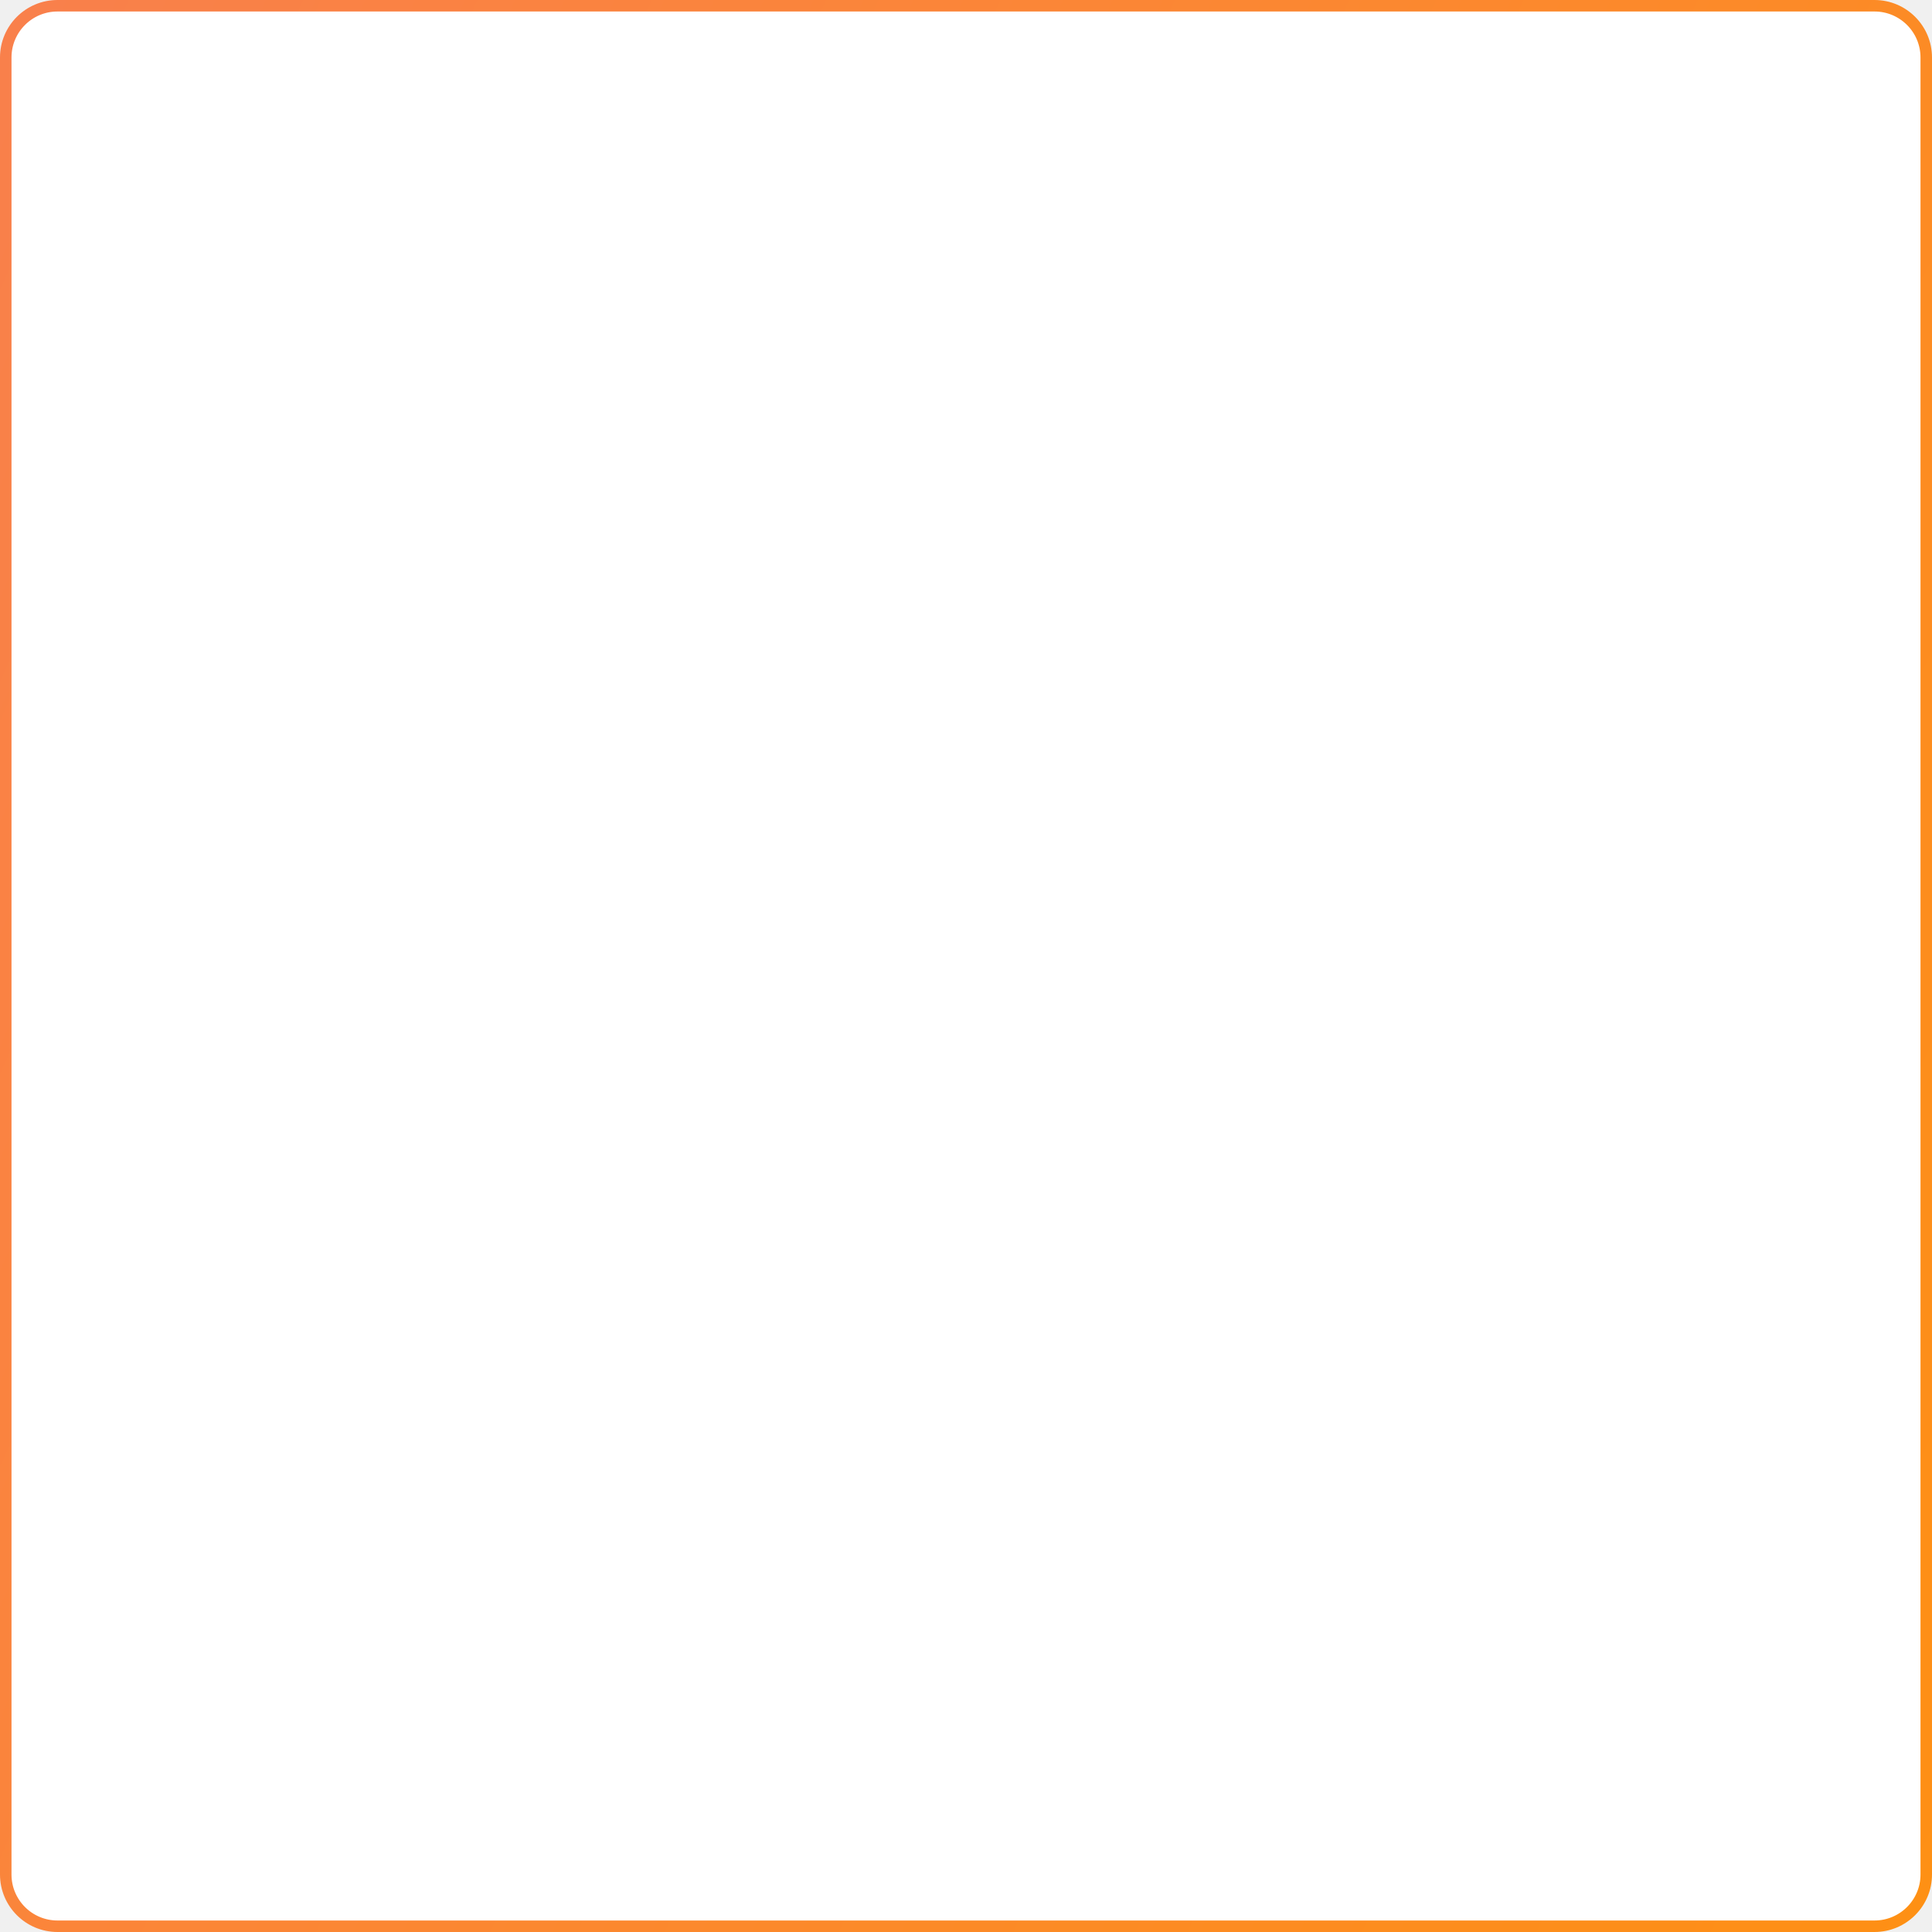
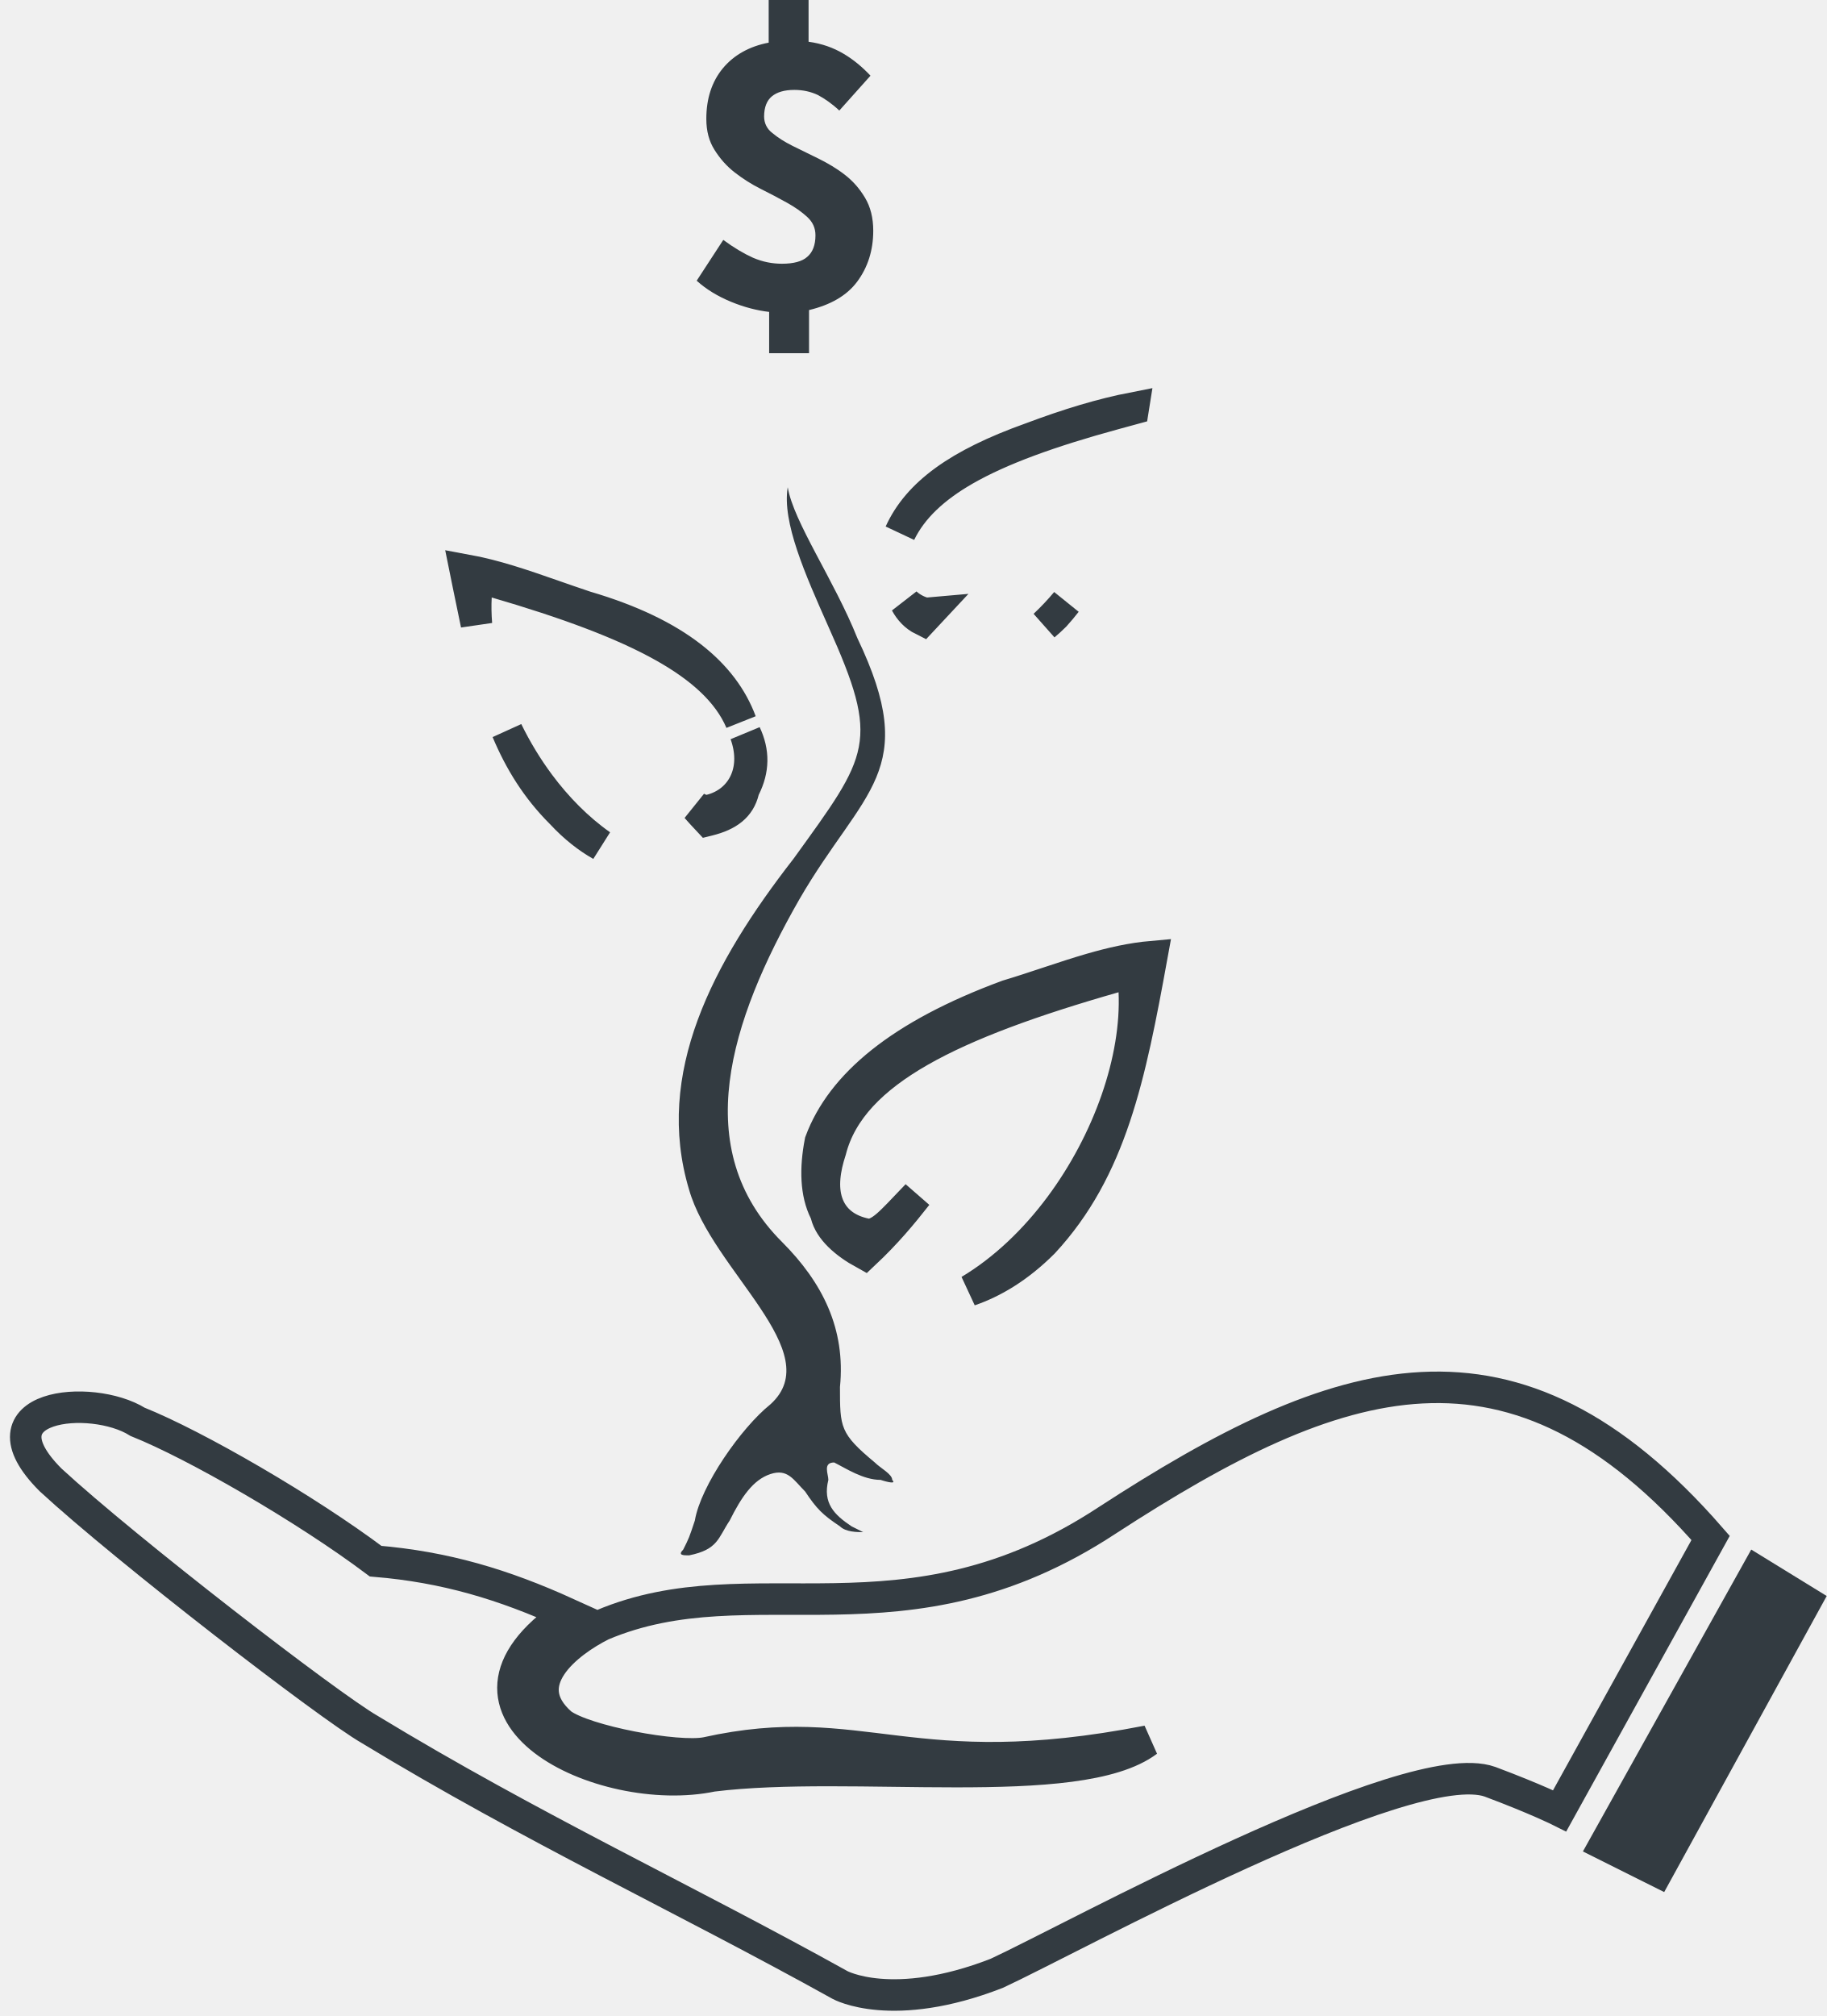
- <svg xmlns="http://www.w3.org/2000/svg" width="168" height="168" viewBox="0 0 168 168" fill="none">
-   <rect x="0.5" y="0.5" width="167" height="167" rx="4.5" fill="white" stroke="url(#paint0_linear_50701_154)" />
-   <defs>
-     <linearGradient id="paint0_linear_50701_154" x1="-7.443" y1="24.889" x2="195.1" y2="114.913" gradientUnits="userSpaceOnUse">
-       <stop stop-color="#F9804B" />
-       <stop offset="1" stop-color="#FE9013" />
-     </linearGradient>
-   </defs>
+ <svg xmlns="http://www.w3.org/2000/svg" width="87" height="96" viewBox="0 0 87 96" fill="none">
+   <path d="M39.974 5.264C39.624 4.936 39.275 4.696 38.947 4.521C38.62 4.368 38.248 4.281 37.833 4.281C37.353 4.281 37.003 4.39 36.763 4.587C36.523 4.783 36.392 5.111 36.392 5.548C36.392 5.854 36.523 6.138 36.785 6.334C37.047 6.553 37.353 6.749 37.746 6.946C38.139 7.142 38.554 7.339 38.991 7.557C39.428 7.776 39.843 8.016 40.236 8.322C40.629 8.628 40.935 8.977 41.197 9.414C41.459 9.851 41.59 10.375 41.59 10.987C41.59 11.926 41.328 12.734 40.826 13.411C40.323 14.088 39.537 14.525 38.532 14.765V16.819H36.632V14.853C36.064 14.787 35.453 14.634 34.819 14.372C34.186 14.11 33.64 13.782 33.181 13.367L34.448 11.424C34.95 11.795 35.431 12.079 35.867 12.275C36.326 12.472 36.785 12.559 37.244 12.559C37.79 12.559 38.205 12.45 38.445 12.232C38.707 12.013 38.838 11.664 38.838 11.205C38.838 10.856 38.707 10.572 38.445 10.331C38.183 10.091 37.877 9.873 37.484 9.654C37.091 9.436 36.676 9.217 36.239 8.999C35.802 8.781 35.387 8.518 34.994 8.213C34.601 7.907 34.295 7.557 34.033 7.142C33.771 6.727 33.64 6.247 33.64 5.657C33.64 4.696 33.902 3.888 34.426 3.254C34.95 2.621 35.693 2.206 36.61 2.031V0H38.51V1.988C39.144 2.075 39.69 2.272 40.17 2.556C40.651 2.839 41.066 3.189 41.459 3.604L39.974 5.264Z" fill="#333B41" />
+   <path fill-rule="evenodd" clip-rule="evenodd" d="M87 76L83.406 73.789L75.389 88.164L79.26 90.099L87 76Z" fill="#333B41" />
+   <path fill-rule="evenodd" clip-rule="evenodd" d="M81.471 73.236C72.072 62.454 63.779 65.219 52.721 72.406C43.045 78.764 35.858 74.341 28.671 77.382C27.012 78.212 24.524 80.147 26.735 82.082C27.841 82.911 32.264 83.74 33.646 83.464C41.11 81.805 43.322 85.123 54.656 82.911C51.339 85.399 40.557 83.74 33.923 84.57C28.671 85.675 20.101 81.529 27.012 76.829C23.971 75.447 21.207 74.618 17.889 74.341C14.572 71.853 9.32 68.812 6.555 67.707C4.344 66.325 -1.185 66.877 2.409 70.471C6.002 73.788 15.678 81.252 17.613 82.358C25.353 87.058 32.541 90.375 40.005 94.522C40.005 94.522 42.493 95.904 47.468 93.969C51.062 92.31 67.096 83.464 70.966 84.846C73.177 85.675 74.283 86.228 74.283 86.228L81.471 73.236Z" stroke="#333B41" stroke-width="1.5" />
+   <path fill-rule="evenodd" clip-rule="evenodd" d="M34.753 72.406C35.306 71.3 35.859 70.471 36.688 70.195C37.517 69.918 37.794 70.471 38.346 71.024C38.899 71.853 39.176 72.13 40.005 72.683C40.282 72.959 40.834 72.959 41.111 72.959L40.558 72.683C39.729 72.13 39.176 71.577 39.452 70.471C39.452 70.195 39.176 69.642 39.729 69.642C40.282 69.918 41.111 70.471 41.94 70.471C41.94 70.471 42.77 70.748 42.493 70.471C42.493 70.195 41.94 69.918 41.664 69.642C40.005 68.26 40.005 67.983 40.005 66.048C40.282 63.284 39.176 61.072 37.241 59.137C32.818 54.714 34.753 48.632 38.07 42.827C41.111 37.575 43.875 36.745 40.834 30.387C39.729 27.623 37.794 24.858 37.517 23.2C37.517 22.647 37.517 22.923 37.517 23.2C37.241 24.858 38.346 27.346 39.452 29.834C41.94 35.363 41.387 35.916 37.794 40.892C33.923 45.868 31.159 51.12 32.818 56.649C33.923 60.519 39.452 64.389 36.688 66.877C35.306 67.983 33.371 70.748 33.094 72.406C32.818 73.235 32.818 73.235 32.541 73.788C32.265 74.065 32.541 74.065 32.818 74.065C34.2 73.788 34.2 73.235 34.753 72.406Z" fill="#333B41" />
+   <path d="M53.068 46.529L53.98 46.268L54.023 47.216C54.171 50.468 52.779 54.366 50.489 57.443C49.302 59.038 47.84 60.455 46.18 61.449C47.273 61.074 48.476 60.384 49.693 59.169C52.928 55.679 53.82 51.242 54.856 45.554C53.89 45.64 52.939 45.856 51.962 46.139C51.321 46.325 50.677 46.536 50.011 46.757C49.971 46.77 49.93 46.784 49.89 46.797C49.272 47.002 48.636 47.213 47.983 47.409C42.854 49.302 40.079 51.66 39.071 54.364C38.82 55.654 38.855 56.819 39.294 57.696L39.33 57.77L39.35 57.849C39.524 58.543 40.225 59.185 41.166 59.702C42.218 58.713 42.95 57.83 43.671 56.912C43.496 57.093 43.332 57.265 43.177 57.428C43.051 57.56 42.931 57.686 42.816 57.806C42.62 58.008 42.429 58.199 42.255 58.35C42.097 58.486 41.877 58.658 41.624 58.743L41.435 58.806L41.24 58.767C40.345 58.588 39.673 58.093 39.397 57.266C39.15 56.525 39.273 55.655 39.561 54.78C40.055 52.847 41.571 51.336 43.814 50.054C46.072 48.764 49.184 47.639 53.068 46.529Z" stroke="#333B41" stroke-width="1.5" />
+   <path d="M26.36 28.364C24.883 27.849 23.598 27.401 22.159 27.138C22.208 27.379 22.256 27.617 22.304 27.854C22.435 28.496 22.562 29.12 22.691 29.725C22.655 29.277 22.647 28.838 22.67 28.412L22.719 27.467L23.629 27.732C26.961 28.704 29.654 29.69 31.631 30.805C33.395 31.799 34.682 32.947 35.288 34.367C34.449 32.106 32.237 30.169 27.907 28.895L27.894 28.891L27.881 28.887C27.346 28.708 26.842 28.533 26.36 28.364ZM25.685 37.331C25.1 36.544 24.585 35.692 24.153 34.809C24.759 36.253 25.558 37.547 26.713 38.703L26.723 38.712L26.733 38.723C27.369 39.408 28.008 39.9 28.625 40.247C27.505 39.458 26.514 38.446 25.685 37.331ZM35.464 37.515C35.898 36.647 35.911 35.813 35.502 34.946C35.785 35.732 35.797 36.513 35.511 37.179C35.205 37.893 34.593 38.388 33.829 38.578L33.617 38.631L33.41 38.562C33.325 38.534 33.244 38.497 33.168 38.455C33.342 38.653 33.526 38.855 33.722 39.063L33.742 39.058C34.7 38.819 35.224 38.403 35.407 37.669L35.427 37.589L35.464 37.515Z" stroke="#333B41" stroke-width="1.5" />
+   <path d="M50.782 28.673C50.456 29.062 50.108 29.432 49.74 29.777C49.907 29.637 50.075 29.484 50.243 29.317C50.433 29.107 50.612 28.892 50.782 28.673ZM53.99 19.463C53.993 19.448 53.996 19.434 53.998 19.419C52.467 19.717 50.89 20.195 49.114 20.862L49.114 20.862L49.103 20.866C45.625 22.108 43.715 23.508 42.864 25.382C43.443 24.192 44.486 23.221 45.954 22.377C47.663 21.396 50.017 20.547 53.076 19.712L53.99 19.463ZM43.914 29.164C43.613 29.064 43.353 28.91 43.14 28.712C43.328 29.058 43.588 29.341 43.95 29.521C44.056 29.411 44.157 29.304 44.255 29.198C44.221 29.201 44.186 29.203 44.151 29.203H44.029L43.914 29.164Z" stroke="#333B41" stroke-width="1.5" />
</svg>
